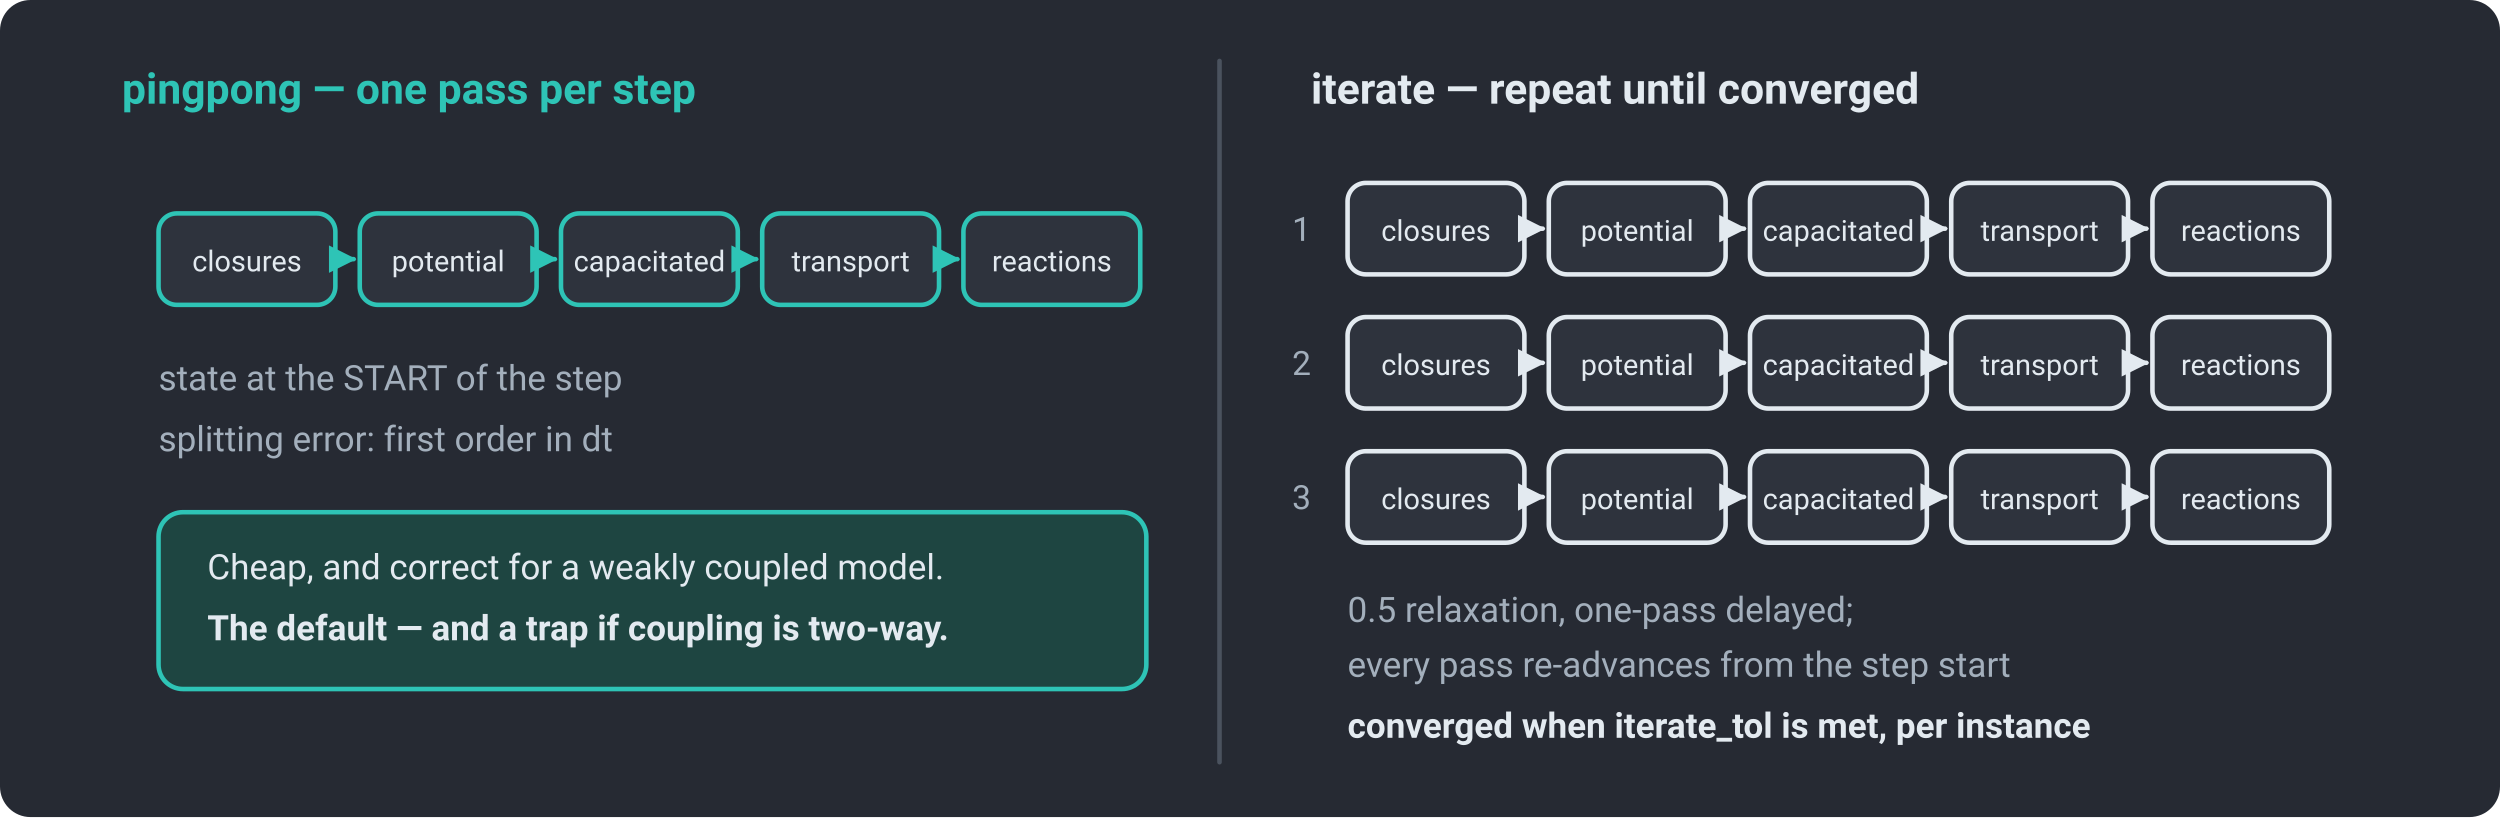
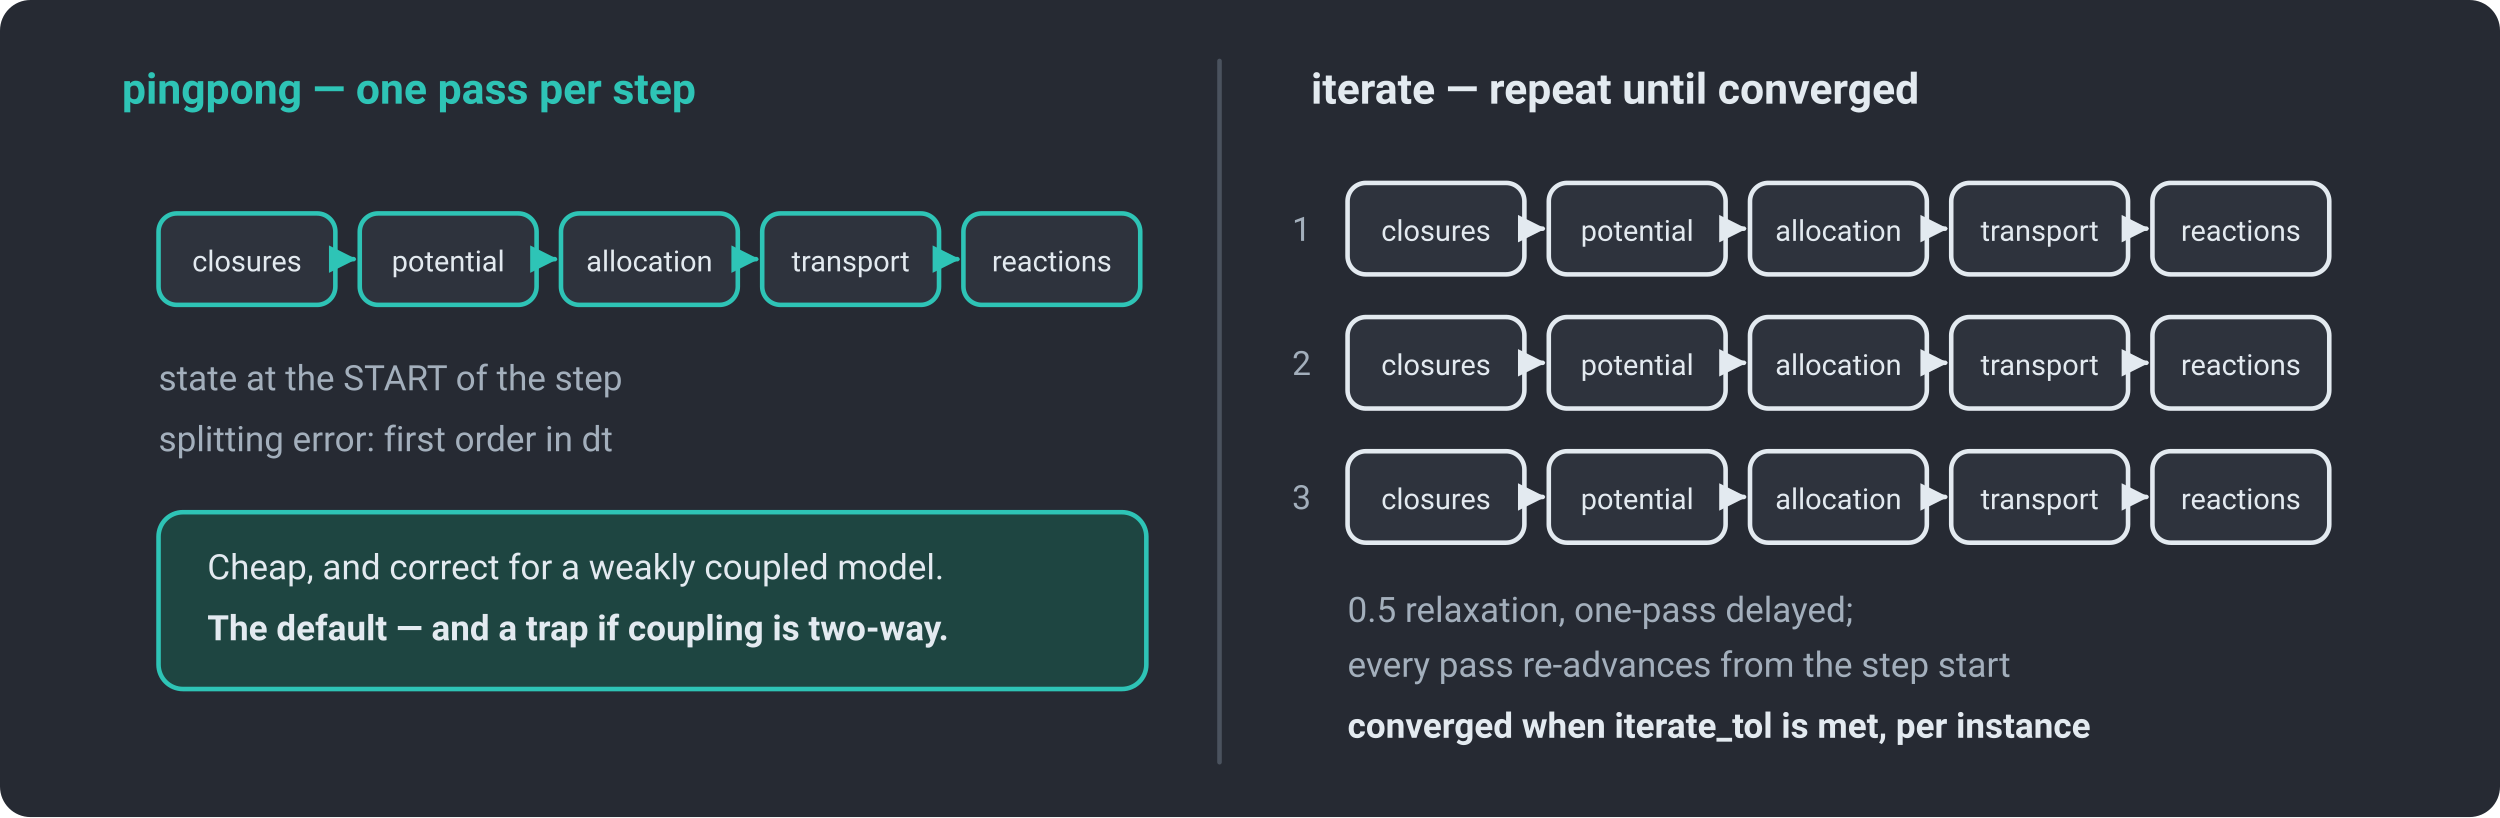
<svg xmlns="http://www.w3.org/2000/svg" viewBox="0 0 820 268" width="820" height="268" role="img" aria-labelledby="t d" font-family="system-ui, -apple-system, 'Segoe UI', Roboto, sans-serif">
  <rect width="820" height="268" rx="10" fill="#262A33" />
  <defs>
    <marker id="ar" viewBox="0 0 10 10" refX="9" refY="5" markerWidth="6" markerHeight="6" orient="auto-start-reverse">
      <path d="M 0 0 L 10 5 L 0 10 z" fill="#2EC4B6" />
    </marker>
    <marker id="arn" viewBox="0 0 10 10" refX="9" refY="5" markerWidth="6" markerHeight="6" orient="auto-start-reverse">
      <path d="M 0 0 L 10 5 L 0 10 z" fill="#E3EAF0" />
    </marker>
    <marker id="arm" viewBox="0 0 10 10" refX="9" refY="5" markerWidth="6" markerHeight="6" orient="auto-start-reverse">
      <path d="M 0 0 L 10 5 L 0 10 z" fill="#A3AFBC" />
    </marker>
    <marker id="arw" viewBox="0 0 10 10" refX="9" refY="5" markerWidth="6" markerHeight="6" orient="auto-start-reverse">
      <path d="M 0 0 L 10 5 L 0 10 z" fill="#E68F57" />
    </marker>
  </defs>
  <text x="40" y="34" font-size="14" fill="#2EC4B6" text-anchor="start" font-weight="600" font-family="system-ui, -apple-system, 'Segoe UI', Roboto, sans-serif">pingpong — one pass per step</text>
  <text x="430" y="34" font-size="14" fill="#E3EAF0" text-anchor="start" font-weight="600" font-family="system-ui, -apple-system, 'Segoe UI', Roboto, sans-serif">iterate — repeat until converged</text>
  <line x1="400" y1="20" x2="400" y2="250" stroke="#4A525E" stroke-width="1.5" stroke-linecap="round" />
  <rect x="52" y="70" width="58" height="30" rx="6" fill="#2E333D" stroke="#2EC4B6" stroke-width="1.5" />
  <text x="81" y="89" font-size="9.5" fill="#E3EAF0" text-anchor="middle" font-weight="400" font-family="system-ui, -apple-system, 'Segoe UI', Roboto, sans-serif">closures</text>
  <line x1="110" y1="85" x2="116" y2="85" stroke="#2EC4B6" stroke-width="1.5" stroke-linecap="round" marker-end="url(#ar)" />
  <rect x="118" y="70" width="58" height="30" rx="6" fill="#2E333D" stroke="#2EC4B6" stroke-width="1.5" />
  <text x="147" y="89" font-size="9.5" fill="#E3EAF0" text-anchor="middle" font-weight="400" font-family="system-ui, -apple-system, 'Segoe UI', Roboto, sans-serif">potential</text>
  <line x1="176" y1="85" x2="182" y2="85" stroke="#2EC4B6" stroke-width="1.5" stroke-linecap="round" marker-end="url(#ar)" />
  <rect x="184" y="70" width="58" height="30" rx="6" fill="#2E333D" stroke="#2EC4B6" stroke-width="1.5" />
-   <text x="213" y="89" font-size="9.5" fill="#E3EAF0" text-anchor="middle" font-weight="400" font-family="system-ui, -apple-system, 'Segoe UI', Roboto, sans-serif">capacitated</text>
+   <text x="213" y="89" font-size="9.5" fill="#E3EAF0" text-anchor="middle" font-weight="400" font-family="system-ui, -apple-system, 'Segoe UI', Roboto, sans-serif">allocation</text>
  <line x1="242" y1="85" x2="248" y2="85" stroke="#2EC4B6" stroke-width="1.5" stroke-linecap="round" marker-end="url(#ar)" />
  <rect x="250" y="70" width="58" height="30" rx="6" fill="#2E333D" stroke="#2EC4B6" stroke-width="1.5" />
  <text x="279" y="89" font-size="9.5" fill="#E3EAF0" text-anchor="middle" font-weight="400" font-family="system-ui, -apple-system, 'Segoe UI', Roboto, sans-serif">transport</text>
  <line x1="308" y1="85" x2="314" y2="85" stroke="#2EC4B6" stroke-width="1.5" stroke-linecap="round" marker-end="url(#ar)" />
  <rect x="316" y="70" width="58" height="30" rx="6" fill="#2E333D" stroke="#2EC4B6" stroke-width="1.5" />
  <text x="345" y="89" font-size="9.5" fill="#E3EAF0" text-anchor="middle" font-weight="400" font-family="system-ui, -apple-system, 'Segoe UI', Roboto, sans-serif">reactions</text>
  <text x="52" y="128" font-size="11.5" fill="#A3AFBC" text-anchor="start" font-weight="400" font-family="system-ui, -apple-system, 'Segoe UI', Roboto, sans-serif">state at the START of the step</text>
  <text x="52" y="148" font-size="11.5" fill="#A3AFBC" text-anchor="start" font-weight="400" font-family="system-ui, -apple-system, 'Segoe UI', Roboto, sans-serif">splitting error: first order in dt</text>
  <rect x="52" y="168" width="324" height="58" rx="8" fill="#1E4541" stroke="#2EC4B6" stroke-width="1.5" />
  <text x="68" y="190" font-size="11.5" fill="#E3EAF0" text-anchor="start" font-weight="400" font-family="system-ui, -apple-system, 'Segoe UI', Roboto, sans-serif">Cheap, and correct for a weakly coupled model.</text>
  <text x="68" y="210" font-size="11.5" fill="#E3EAF0" text-anchor="start" font-weight="600" font-family="system-ui, -apple-system, 'Segoe UI', Roboto, sans-serif">The default — and a trap if coupling is two-way.</text>
  <rect x="442" y="60" width="58" height="30" rx="6" fill="#2E333D" stroke="#E3EAF0" stroke-width="1.5" />
  <text x="471" y="79" font-size="9.5" fill="#E3EAF0" text-anchor="middle" font-weight="400" font-family="system-ui, -apple-system, 'Segoe UI', Roboto, sans-serif">closures</text>
  <line x1="500" y1="75" x2="506" y2="75" stroke="#E3EAF0" stroke-width="1.5" stroke-linecap="round" marker-end="url(#arn)" />
  <rect x="508" y="60" width="58" height="30" rx="6" fill="#2E333D" stroke="#E3EAF0" stroke-width="1.5" />
  <text x="537" y="79" font-size="9.5" fill="#E3EAF0" text-anchor="middle" font-weight="400" font-family="system-ui, -apple-system, 'Segoe UI', Roboto, sans-serif">potential</text>
  <line x1="566" y1="75" x2="572" y2="75" stroke="#E3EAF0" stroke-width="1.5" stroke-linecap="round" marker-end="url(#arn)" />
  <rect x="574" y="60" width="58" height="30" rx="6" fill="#2E333D" stroke="#E3EAF0" stroke-width="1.5" />
-   <text x="603" y="79" font-size="9.5" fill="#E3EAF0" text-anchor="middle" font-weight="400" font-family="system-ui, -apple-system, 'Segoe UI', Roboto, sans-serif">capacitated</text>
+   <text x="603" y="79" font-size="9.5" fill="#E3EAF0" text-anchor="middle" font-weight="400" font-family="system-ui, -apple-system, 'Segoe UI', Roboto, sans-serif">allocation</text>
  <line x1="632" y1="75" x2="638" y2="75" stroke="#E3EAF0" stroke-width="1.5" stroke-linecap="round" marker-end="url(#arn)" />
  <rect x="640" y="60" width="58" height="30" rx="6" fill="#2E333D" stroke="#E3EAF0" stroke-width="1.5" />
  <text x="669" y="79" font-size="9.5" fill="#E3EAF0" text-anchor="middle" font-weight="400" font-family="system-ui, -apple-system, 'Segoe UI', Roboto, sans-serif">transport</text>
  <line x1="698" y1="75" x2="704" y2="75" stroke="#E3EAF0" stroke-width="1.5" stroke-linecap="round" marker-end="url(#arn)" />
  <rect x="706" y="60" width="58" height="30" rx="6" fill="#2E333D" stroke="#E3EAF0" stroke-width="1.5" />
  <text x="735" y="79" font-size="9.5" fill="#E3EAF0" text-anchor="middle" font-weight="400" font-family="system-ui, -apple-system, 'Segoe UI', Roboto, sans-serif">reactions</text>
  <text x="430" y="79" font-size="11" fill="#A3AFBC" text-anchor="end" font-weight="400" font-family="system-ui, -apple-system, 'Segoe UI', Roboto, sans-serif">1</text>
  <rect x="442" y="104" width="58" height="30" rx="6" fill="#2E333D" stroke="#E3EAF0" stroke-width="1.5" />
  <text x="471" y="123" font-size="9.5" fill="#E3EAF0" text-anchor="middle" font-weight="400" font-family="system-ui, -apple-system, 'Segoe UI', Roboto, sans-serif">closures</text>
  <line x1="500" y1="119" x2="506" y2="119" stroke="#E3EAF0" stroke-width="1.5" stroke-linecap="round" marker-end="url(#arn)" />
  <rect x="508" y="104" width="58" height="30" rx="6" fill="#2E333D" stroke="#E3EAF0" stroke-width="1.5" />
  <text x="537" y="123" font-size="9.5" fill="#E3EAF0" text-anchor="middle" font-weight="400" font-family="system-ui, -apple-system, 'Segoe UI', Roboto, sans-serif">potential</text>
  <line x1="566" y1="119" x2="572" y2="119" stroke="#E3EAF0" stroke-width="1.5" stroke-linecap="round" marker-end="url(#arn)" />
  <rect x="574" y="104" width="58" height="30" rx="6" fill="#2E333D" stroke="#E3EAF0" stroke-width="1.5" />
-   <text x="603" y="123" font-size="9.5" fill="#E3EAF0" text-anchor="middle" font-weight="400" font-family="system-ui, -apple-system, 'Segoe UI', Roboto, sans-serif">capacitated</text>
+   <text x="603" y="123" font-size="9.5" fill="#E3EAF0" text-anchor="middle" font-weight="400" font-family="system-ui, -apple-system, 'Segoe UI', Roboto, sans-serif">allocation</text>
  <line x1="632" y1="119" x2="638" y2="119" stroke="#E3EAF0" stroke-width="1.5" stroke-linecap="round" marker-end="url(#arn)" />
  <rect x="640" y="104" width="58" height="30" rx="6" fill="#2E333D" stroke="#E3EAF0" stroke-width="1.5" />
  <text x="669" y="123" font-size="9.5" fill="#E3EAF0" text-anchor="middle" font-weight="400" font-family="system-ui, -apple-system, 'Segoe UI', Roboto, sans-serif">transport</text>
  <line x1="698" y1="119" x2="704" y2="119" stroke="#E3EAF0" stroke-width="1.5" stroke-linecap="round" marker-end="url(#arn)" />
  <rect x="706" y="104" width="58" height="30" rx="6" fill="#2E333D" stroke="#E3EAF0" stroke-width="1.5" />
  <text x="735" y="123" font-size="9.5" fill="#E3EAF0" text-anchor="middle" font-weight="400" font-family="system-ui, -apple-system, 'Segoe UI', Roboto, sans-serif">reactions</text>
  <text x="430" y="123" font-size="11" fill="#A3AFBC" text-anchor="end" font-weight="400" font-family="system-ui, -apple-system, 'Segoe UI', Roboto, sans-serif">2</text>
  <rect x="442" y="148" width="58" height="30" rx="6" fill="#2E333D" stroke="#E3EAF0" stroke-width="1.5" />
  <text x="471" y="167" font-size="9.5" fill="#E3EAF0" text-anchor="middle" font-weight="400" font-family="system-ui, -apple-system, 'Segoe UI', Roboto, sans-serif">closures</text>
  <line x1="500" y1="163" x2="506" y2="163" stroke="#E3EAF0" stroke-width="1.5" stroke-linecap="round" marker-end="url(#arn)" />
  <rect x="508" y="148" width="58" height="30" rx="6" fill="#2E333D" stroke="#E3EAF0" stroke-width="1.5" />
  <text x="537" y="167" font-size="9.5" fill="#E3EAF0" text-anchor="middle" font-weight="400" font-family="system-ui, -apple-system, 'Segoe UI', Roboto, sans-serif">potential</text>
  <line x1="566" y1="163" x2="572" y2="163" stroke="#E3EAF0" stroke-width="1.5" stroke-linecap="round" marker-end="url(#arn)" />
  <rect x="574" y="148" width="58" height="30" rx="6" fill="#2E333D" stroke="#E3EAF0" stroke-width="1.5" />
-   <text x="603" y="167" font-size="9.5" fill="#E3EAF0" text-anchor="middle" font-weight="400" font-family="system-ui, -apple-system, 'Segoe UI', Roboto, sans-serif">capacitated</text>
+   <text x="603" y="167" font-size="9.5" fill="#E3EAF0" text-anchor="middle" font-weight="400" font-family="system-ui, -apple-system, 'Segoe UI', Roboto, sans-serif">allocation</text>
  <line x1="632" y1="163" x2="638" y2="163" stroke="#E3EAF0" stroke-width="1.5" stroke-linecap="round" marker-end="url(#arn)" />
  <rect x="640" y="148" width="58" height="30" rx="6" fill="#2E333D" stroke="#E3EAF0" stroke-width="1.5" />
  <text x="669" y="167" font-size="9.5" fill="#E3EAF0" text-anchor="middle" font-weight="400" font-family="system-ui, -apple-system, 'Segoe UI', Roboto, sans-serif">transport</text>
  <line x1="698" y1="163" x2="704" y2="163" stroke="#E3EAF0" stroke-width="1.5" stroke-linecap="round" marker-end="url(#arn)" />
  <rect x="706" y="148" width="58" height="30" rx="6" fill="#2E333D" stroke="#E3EAF0" stroke-width="1.5" />
  <text x="735" y="167" font-size="9.5" fill="#E3EAF0" text-anchor="middle" font-weight="400" font-family="system-ui, -apple-system, 'Segoe UI', Roboto, sans-serif">reactions</text>
  <text x="430" y="167" font-size="11" fill="#A3AFBC" text-anchor="end" font-weight="400" font-family="system-ui, -apple-system, 'Segoe UI', Roboto, sans-serif">3</text>
  <text x="442" y="204" font-size="11.5" fill="#A3AFBC" text-anchor="start" font-weight="400" font-family="system-ui, -apple-system, 'Segoe UI', Roboto, sans-serif">0.5 relaxation, one-pass delayed;</text>
  <text x="442" y="222" font-size="11.5" fill="#A3AFBC" text-anchor="start" font-weight="400" font-family="system-ui, -apple-system, 'Segoe UI', Roboto, sans-serif">every pass re-advances from the step start</text>
  <rect x="442" y="168" width="330" height="0" rx="8" fill="none" stroke="none" stroke-width="1.5" />
  <text x="442" y="242" font-size="11.5" fill="#E3EAF0" text-anchor="start" font-weight="600" font-family="system-ui, -apple-system, 'Segoe UI', Roboto, sans-serif">converged when iterate_tol is met, per instance</text>
</svg>
